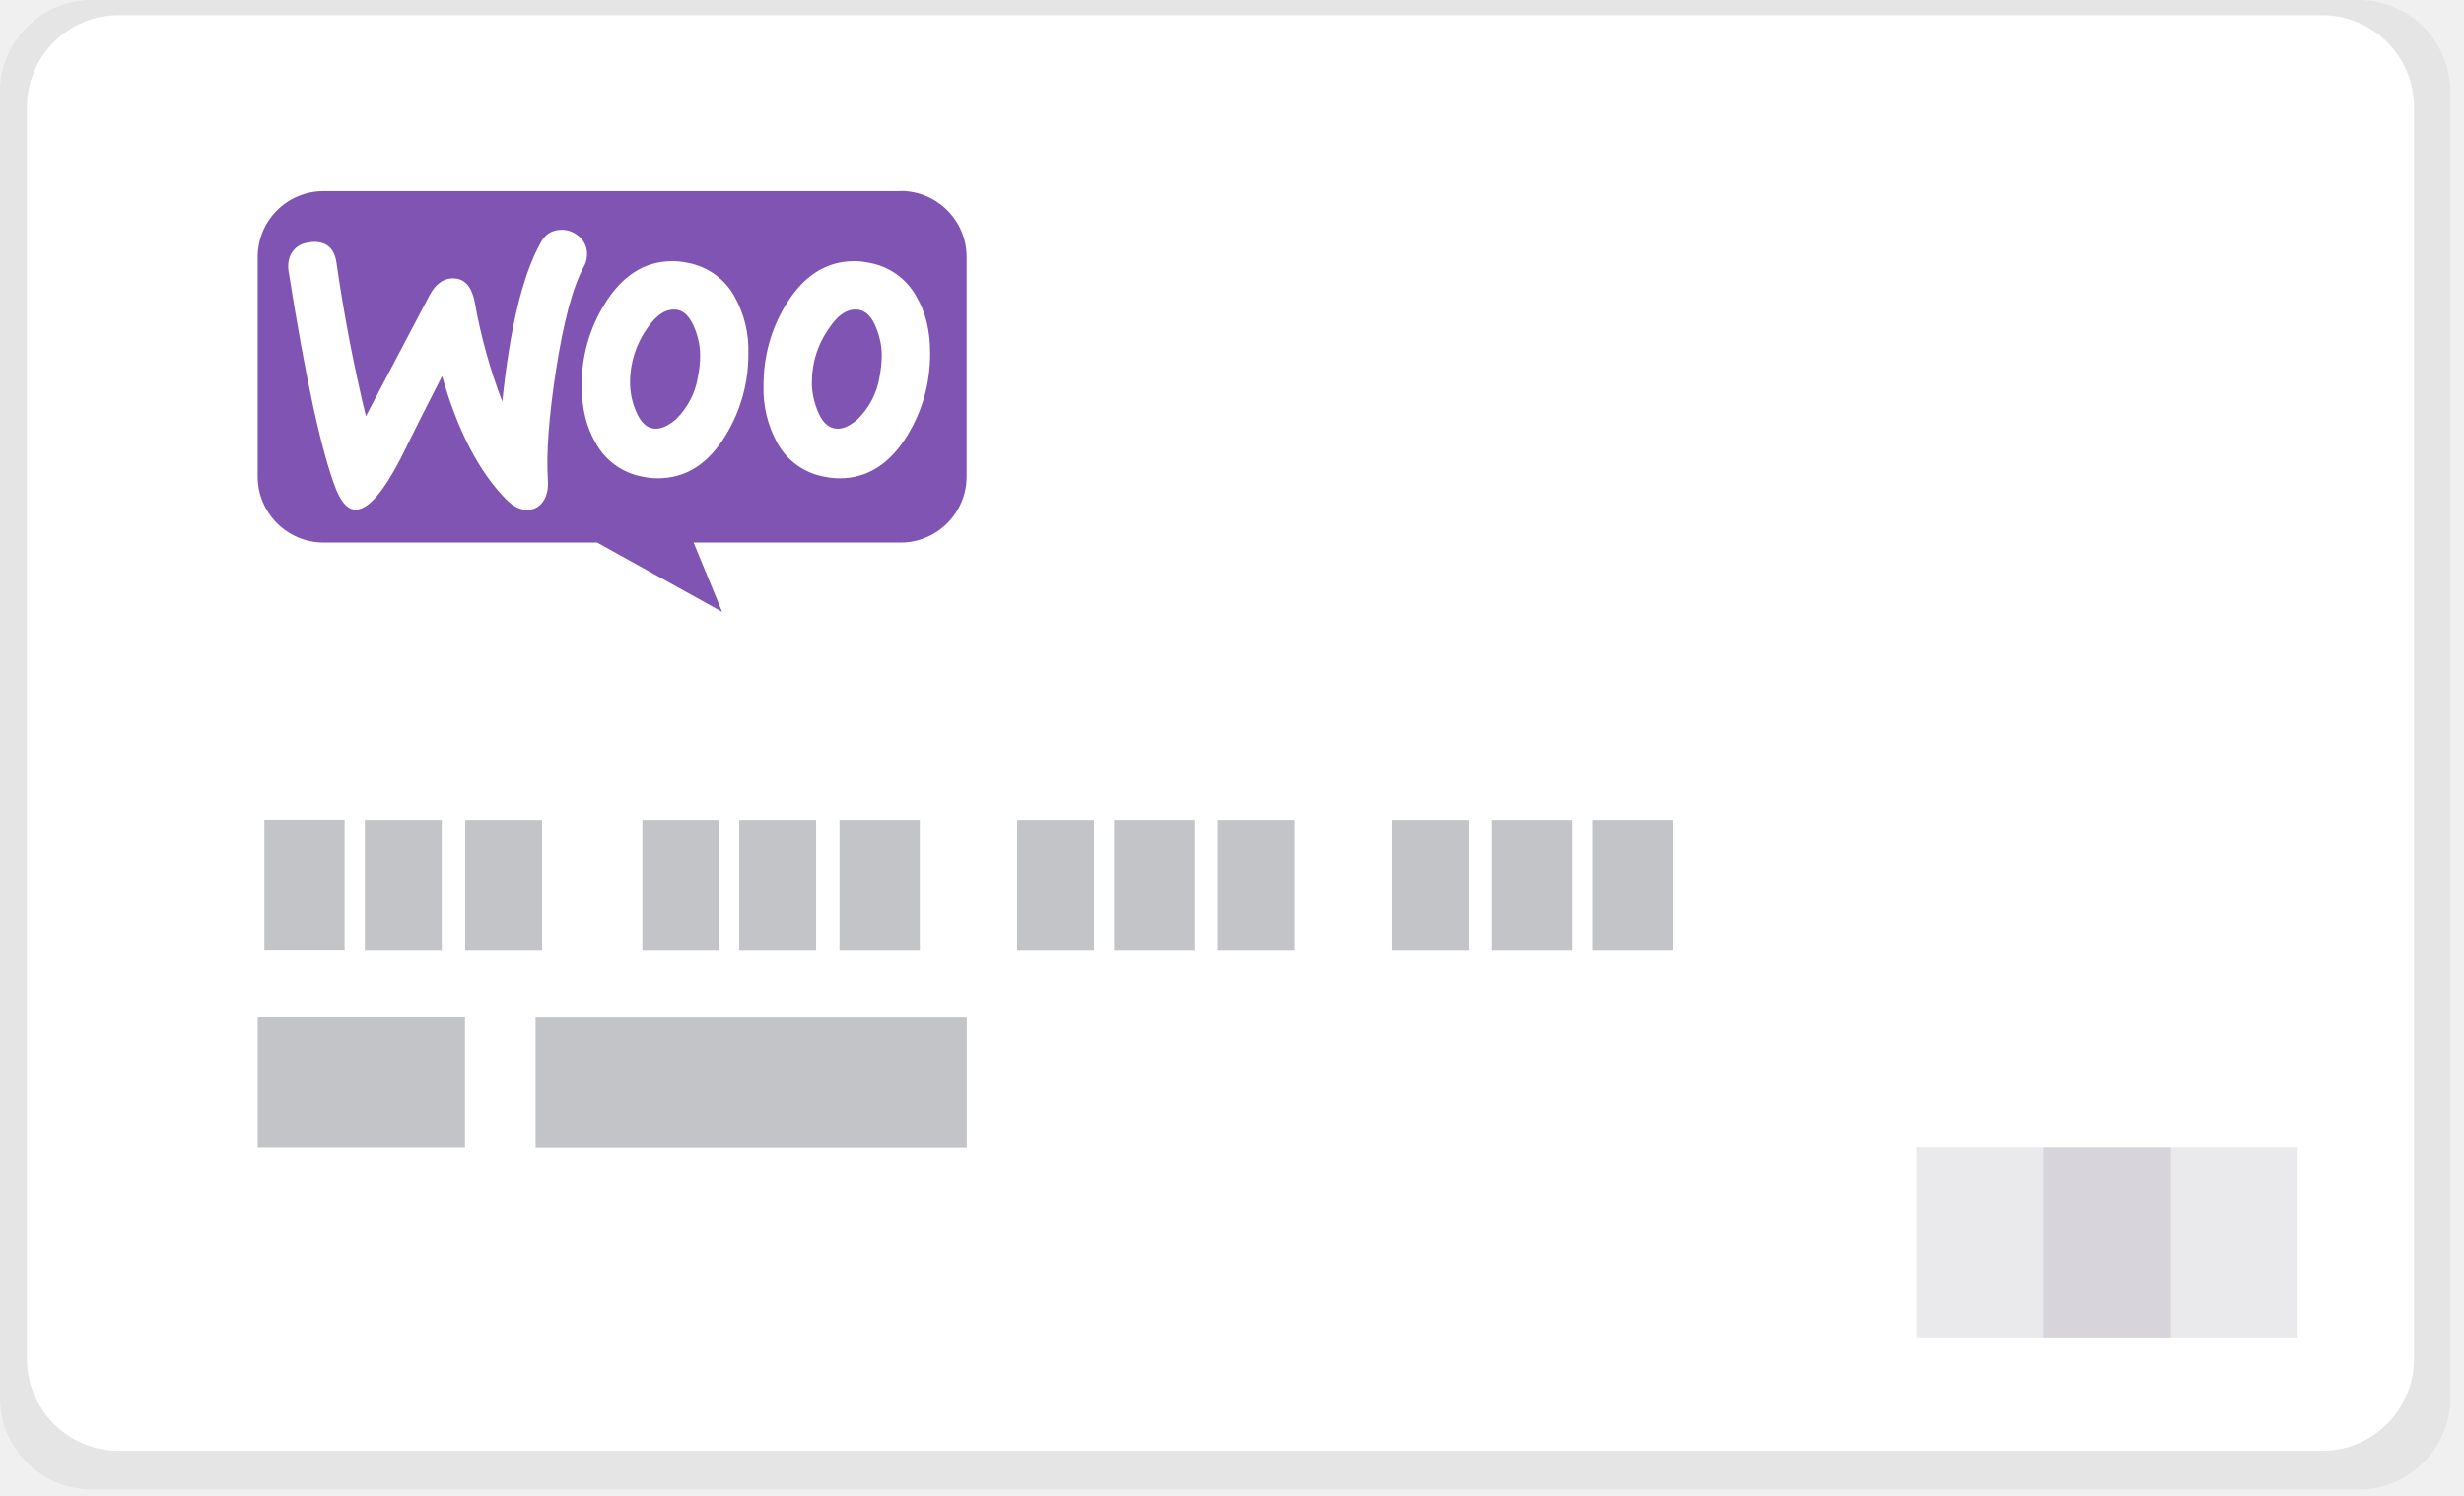
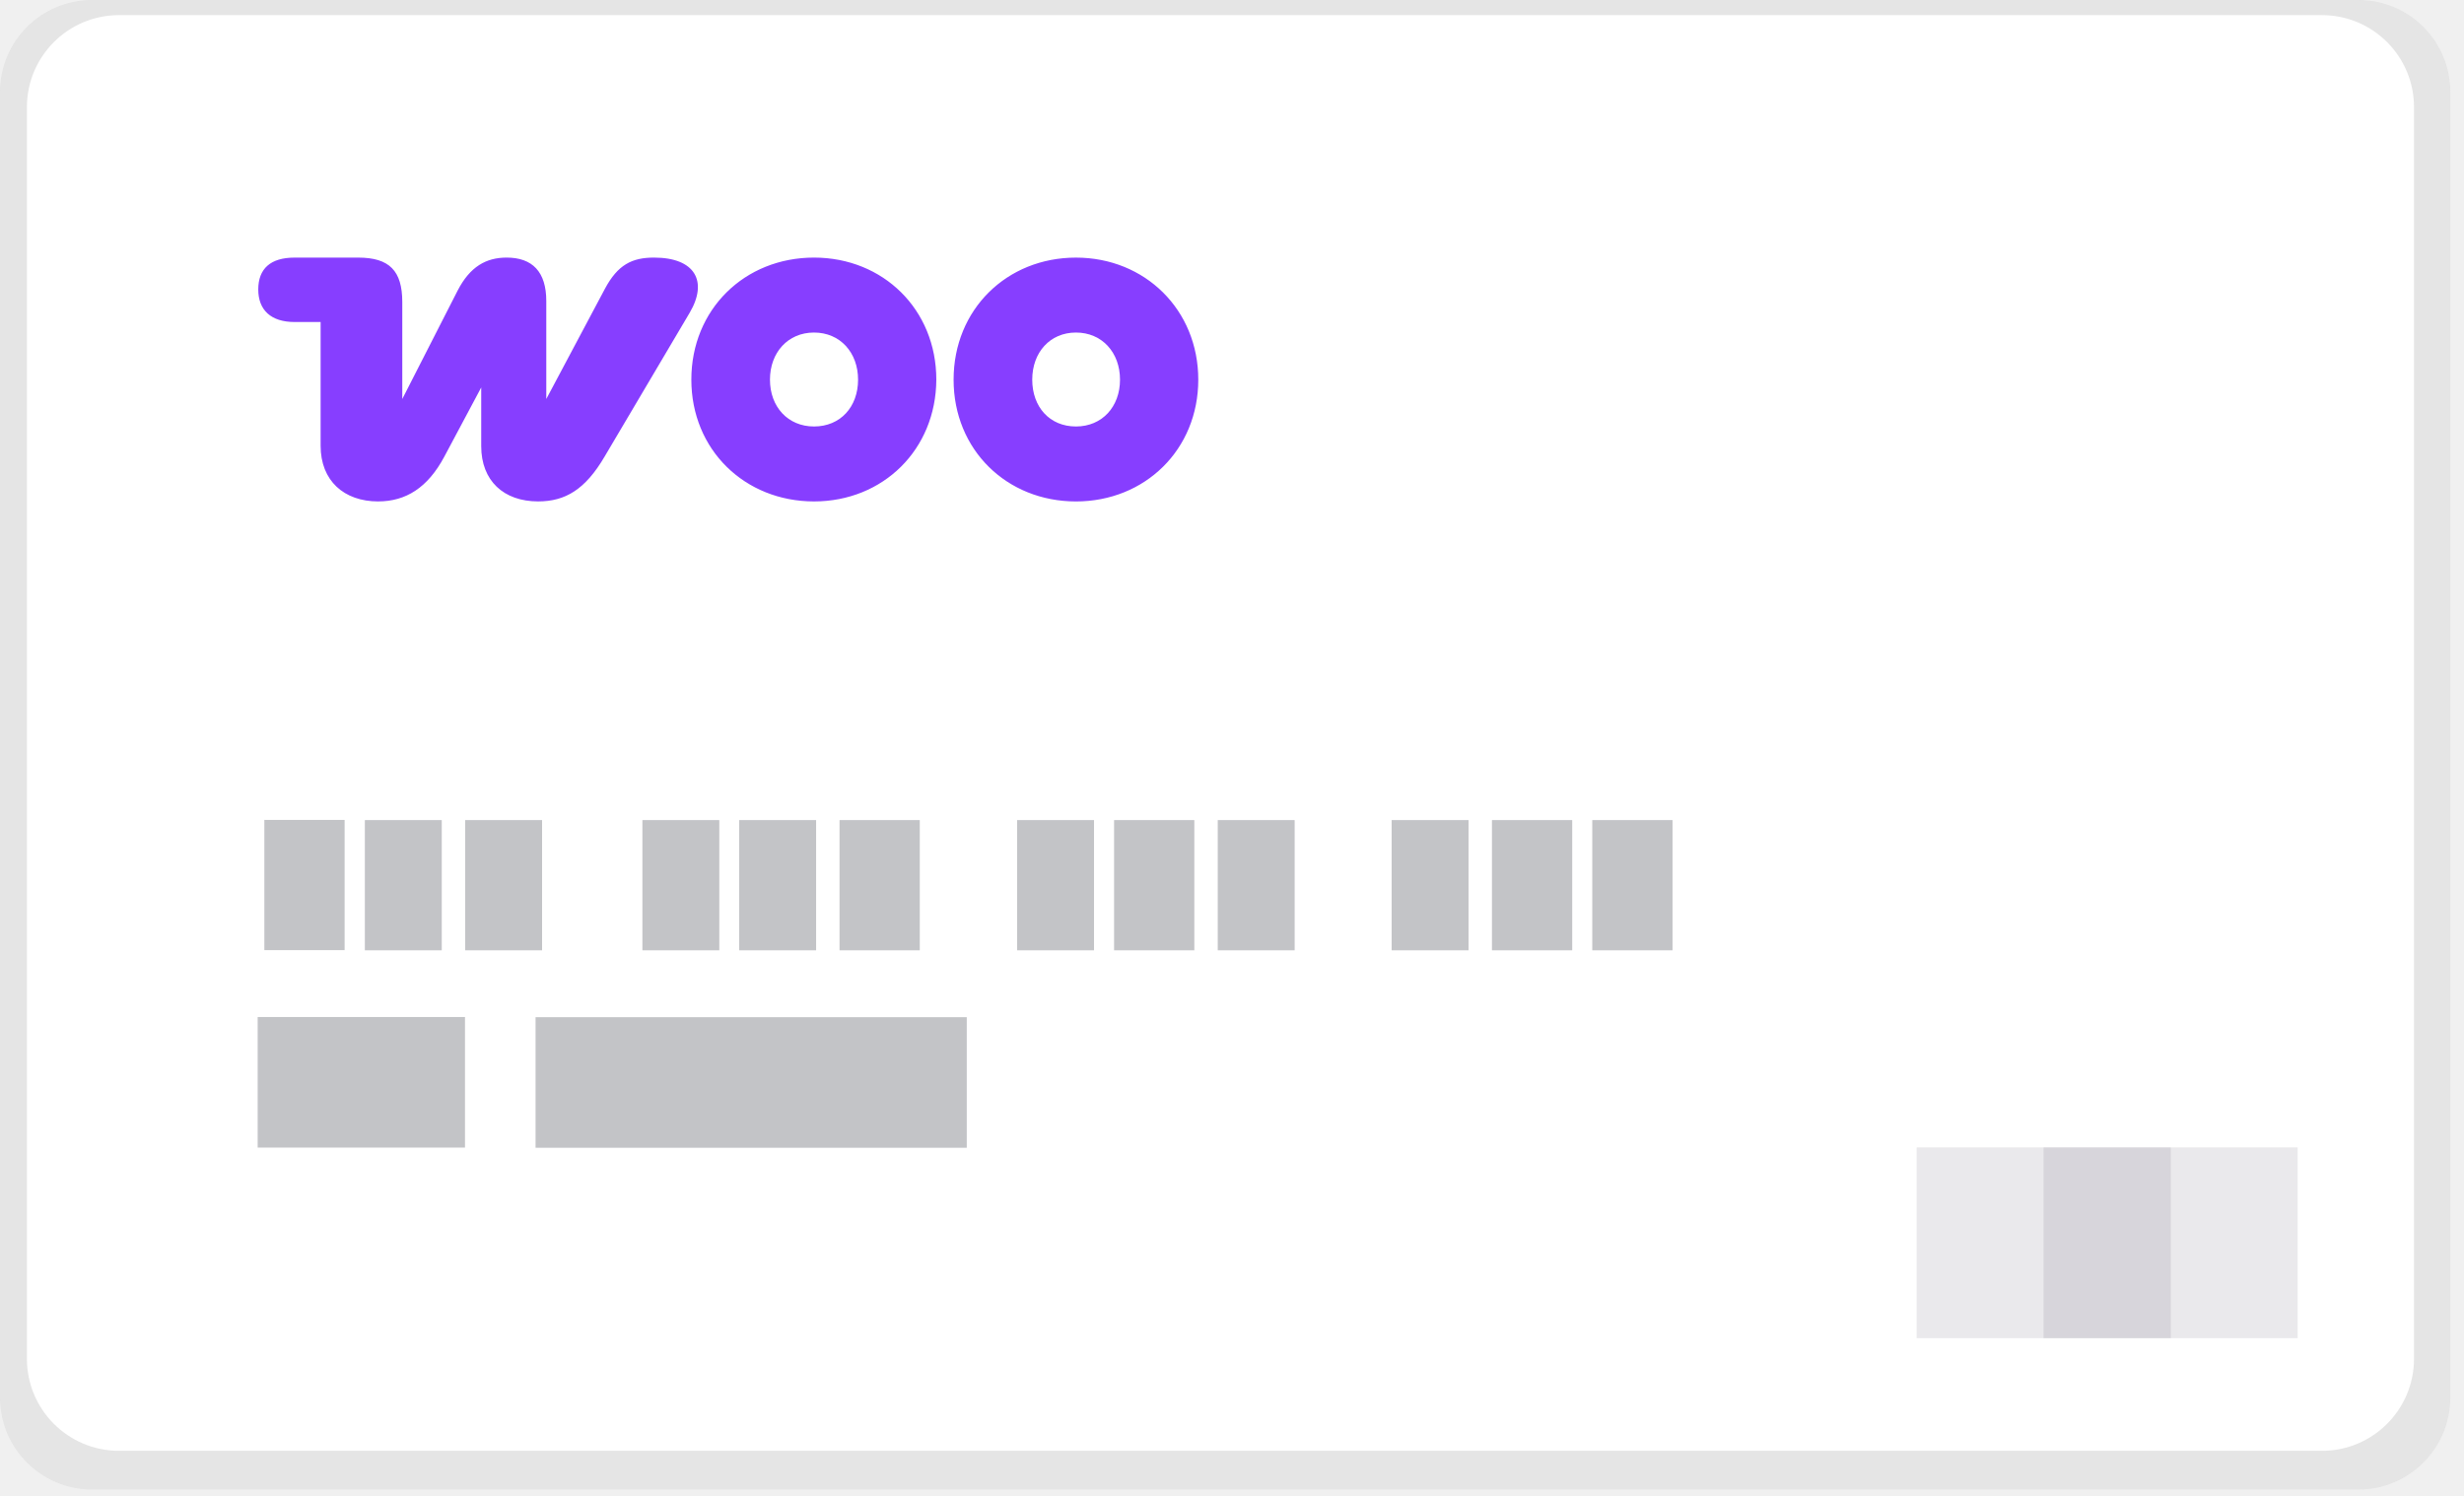
- <svg xmlns="http://www.w3.org/2000/svg" width="140" height="85" viewBox="0 0 140 85" fill="none">
-   <path fill="url(#a)" d="M134 0H5.24A5.23 5.23 0 0 0 0 5.23v74.19a5.23 5.23 0 0 0 5.23 5.22H134a5.22 5.22 0 0 0 5.22-5.22V5.22A5.22 5.22 0 0 0 134.01 0z" />
-   <path fill="#fff" d="M131.93.86H6.75A5.23 5.23 0 0 0 1.53 6.1v71.12a5.23 5.23 0 0 0 5.22 5.22h125.18a5.23 5.23 0 0 0 5.23-5.22V6.09a5.23 5.23 0 0 0-5.23-5.23z" />
-   <path fill="#7F54B3" fill-rule="evenodd" d="M51.17 10.86H18.38a3.74 3.74 0 0 0-3.74 3.75v12.48a3.75 3.75 0 0 0 3.76 3.74h15.53l7.1 3.94-1.62-3.94h11.76a3.75 3.75 0 0 0 3.75-3.74V14.6a3.75 3.75 0 0 0-3.75-3.75zm-33.48 2.9c-.46.03-.8.19-1.04.5-.23.3-.31.68-.26 1.1.97 6.16 1.87 10.31 2.71 12.46.33.8.71 1.17 1.16 1.14.69-.05 1.51-1 2.48-2.86a308.65 308.65 0 0 1 2.38-4.73c.88 3.1 2.1 5.44 3.63 7 .43.44.88.64 1.3.6.38-.03.68-.23.88-.59.16-.3.23-.67.2-1.08-.1-1.5.05-3.58.46-6.26.43-2.75.95-4.74 1.6-5.92a1.42 1.42 0 0 0 .16-.8 1.28 1.28 0 0 0-.51-.93 1.44 1.44 0 0 0-1.04-.33c-.48.04-.84.27-1.08.73-1.03 1.85-1.75 4.86-2.18 9.03a30.59 30.59 0 0 1-1.56-5.62c-.18-.97-.63-1.43-1.35-1.38-.5.04-.91.36-1.24.99l-3.6 6.84a93.9 93.9 0 0 1-1.67-8.71c-.12-.86-.6-1.25-1.43-1.19zm31.73 1.18a3.8 3.8 0 0 1 2.64 1.9c.53.89.79 1.95.79 3.23 0 1.7-.43 3.24-1.28 4.65-1 1.64-2.28 2.46-3.87 2.46-.28 0-.58-.03-.9-.1a3.8 3.8 0 0 1-2.63-1.9 6.34 6.34 0 0 1-.79-3.25c0-1.7.43-3.23 1.28-4.63 1-1.64 2.3-2.46 3.87-2.46.28 0 .58.03.9.1zm-.69 8.88a4.34 4.34 0 0 0 1.25-2.43c.07-.38.12-.79.12-1.22 0-.47-.1-.98-.3-1.5-.24-.63-.57-.98-.97-1.06-.6-.11-1.17.21-1.71 1.02a5.3 5.3 0 0 0-.87 1.95 5.7 5.7 0 0 0-.12 1.2c0 .48.1.99.3 1.5.24.64.57.98.97 1.06.41.09.85-.1 1.33-.52zm-7-6.98a3.83 3.83 0 0 0-2.63-1.9 4.34 4.34 0 0 0-.9-.1c-1.57 0-2.86.82-3.86 2.46a8.67 8.67 0 0 0-1.29 4.63c0 1.26.27 2.35.8 3.25a3.8 3.8 0 0 0 2.63 1.9c.31.07.6.1.89.1 1.6 0 2.88-.82 3.87-2.46a8.78 8.78 0 0 0 1.28-4.65 6.2 6.2 0 0 0-.79-3.23zm-2.07 4.55a4.34 4.34 0 0 1-1.25 2.43c-.48.42-.93.6-1.34.52-.4-.08-.72-.42-.97-1.06a4.16 4.16 0 0 1-.3-1.5 5.29 5.29 0 0 1 .99-3.15c.55-.8 1.12-1.13 1.72-1.02.39.08.72.43.97 1.07.2.5.3 1.02.3 1.5 0 .42-.04.83-.12 1.2z" clip-rule="evenodd" />
-   <path fill="#C3C4C7" d="M19.58 46.59h-4.56v7.4h4.56v-7.4zm6.84 11.2H14.64v7.42h11.78V57.8zM25.1 46.6h-4.37v7.4h4.37v-7.4zm29.83 11.2h-24.5v7.42h24.5V57.8zM30.8 46.6h-4.37v7.4h4.37v-7.4zm10.07 0H36.5v7.4h4.37v-7.4zm5.51 0H42v7.4h4.37v-7.4zm5.9 0H47.7v7.4h4.56v-7.4zm9.88 0h-4.37v7.4h4.37v-7.4zm5.7 0h-4.56v7.4h4.56v-7.4zm5.7 0h-4.37v7.4h4.37v-7.4zm9.88 0h-4.37v7.4h4.37v-7.4zm5.89 0h-4.56v7.4h4.56v-7.4zm5.7 0h-4.56v7.4h4.56v-7.4z" />
-   <path fill="#271B3D" d="M123.33 65.2H108.9v10.84h14.44V65.2z" opacity=".1" />
-   <path fill="#271B3D" d="M130.55 65.2h-14.44v10.84h14.44V65.2z" opacity=".1" />
-   <defs>
+ <svg xmlns="http://www.w3.org/2000/svg" width="140" height="85" viewBox="0 0 140 85" fill="none" version="1.1" id="svg8">
+   <path fill="url(#a)" d="M 134,0 H 5.24 A 5.23,5.23 0 0 0 0,5.23 v 74.19 a 5.23,5.23 0 0 0 5.23,5.22 H 134 a 5.22,5.22 0 0 0 5.22,-5.22 V 5.22 A 5.22,5.22 0 0 0 134.01,0 Z" id="path1" style="fill:url(#a)" />
+   <path fill="#ffffff" d="M 131.93,0.86 H 6.75 A 5.23,5.23 0 0 0 1.53,6.1 v 71.12 a 5.23,5.23 0 0 0 5.22,5.22 h 125.18 a 5.23,5.23 0 0 0 5.23,-5.22 V 6.09 a 5.23,5.23 0 0 0 -5.23,-5.23 z" id="path2" />
+   <path style="fill:#873eff;fill-opacity:1;fill-rule:evenodd;stroke:none;stroke-width:0.327" d="m 21.49,28.492 c 1.56,0 2.811,-0.771 3.755,-2.543 l 2.097,-3.932 v 3.335 c 0,1.965 1.272,3.14 3.235,3.14 1.54,0 2.677,-0.675 3.773,-2.543 l 4.833,-8.172 c 1.059,-1.792 0.308,-3.14 -2.022,-3.14 -1.251,0 -2.059,0.404 -2.791,1.773 l -3.331,6.263 v -5.569 c 0,-1.658 -0.789,-2.467 -2.252,-2.467 -1.155,0 -2.08,0.501 -2.792,1.888 l -3.138,6.148 v -5.511 c 0,-1.773 -0.732,-2.524 -2.503,-2.524 h -3.62 c -1.368,0 -2.06,0.635 -2.06,1.811 0,1.176 0.731,1.849 2.06,1.849 h 1.483 v 7.034 c 0,1.985 1.328,3.161 3.272,3.161 z m 24.761,-13.855 c -3.947,0 -6.97,2.948 -6.97,6.937 0,3.989 3.042,6.919 6.97,6.919 3.928,0 6.93,-2.949 6.949,-6.919 0,-3.989 -3.022,-6.937 -6.949,-6.937 z m 0,9.597 c -1.483,0 -2.503,-1.117 -2.503,-2.66 0,-1.541 1.02,-2.678 2.503,-2.678 1.483,0 2.503,1.136 2.503,2.678 0,1.543 -1.001,2.66 -2.503,2.66 z m 7.931,-2.66 c 0,-3.989 3.023,-6.936 6.951,-6.936 3.928,0 6.951,2.968 6.951,6.937 0,3.97 -3.023,6.919 -6.951,6.919 -3.928,0 -6.951,-2.93 -6.951,-6.919 z m 4.468,0 c 0,1.543 0.982,2.66 2.484,2.66 1.482,0 2.503,-1.117 2.503,-2.66 0,-1.541 -1.02,-2.678 -2.503,-2.678 -1.482,0 -2.484,1.136 -2.484,2.678 z m 0,0" id="path2-9" />
+   <path fill="#c3c4c7" d="m 19.58,46.59 h -4.56 v 7.4 h 4.56 z m 6.84,11.2 H 14.64 v 7.42 H 26.42 V 57.8 Z M 25.1,46.6 H 20.73 V 54 h 4.37 z m 29.83,11.2 h -24.5 v 7.42 h 24.5 z M 30.8,46.6 H 26.43 V 54 h 4.37 z m 10.07,0 H 36.5 V 54 h 4.37 z m 5.51,0 H 42 V 54 h 4.37 v -7.4 z m 5.9,0 H 47.7 V 54 h 4.56 v -7.4 z m 9.88,0 H 57.79 V 54 h 4.37 z m 5.7,0 H 63.3 V 54 h 4.56 z m 5.7,0 H 69.19 V 54 h 4.37 z m 9.88,0 H 79.07 V 54 h 4.37 z m 5.89,0 H 84.77 V 54 h 4.56 z m 5.7,0 H 90.47 V 54 h 4.56 z" id="path4" />
+   <path fill="#271b3d" d="M 123.33,65.2 H 108.9 v 10.84 h 14.44 V 65.2 Z" opacity="0.1" id="path5" />
+   <path fill="#271b3d" d="m 130.55,65.2 h -14.44 v 10.84 h 14.44 z" opacity="0.1" id="path6" />
+   <defs id="defs8">
    <linearGradient id="a" x1="76484.5" x2="76484.5" y1="57496" y2="19792.6" gradientUnits="userSpaceOnUse">
-       <stop stop-color="gray" stop-opacity=".25" />
-       <stop offset=".54" stop-color="gray" stop-opacity=".12" />
-       <stop offset="1" stop-color="gray" stop-opacity=".1" />
+       <stop stop-color="gray" stop-opacity=".25" id="stop6" />
+       <stop offset=".54" stop-color="gray" stop-opacity=".12" id="stop7" />
+       <stop offset="1" stop-color="gray" stop-opacity=".1" id="stop8" />
    </linearGradient>
  </defs>
</svg>
